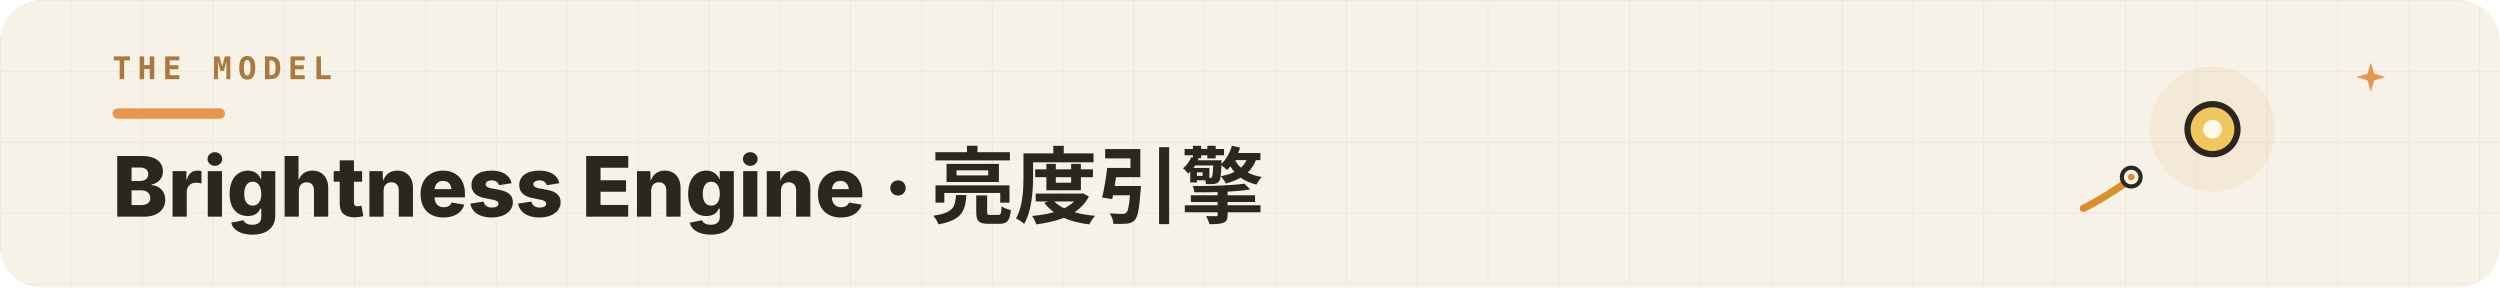
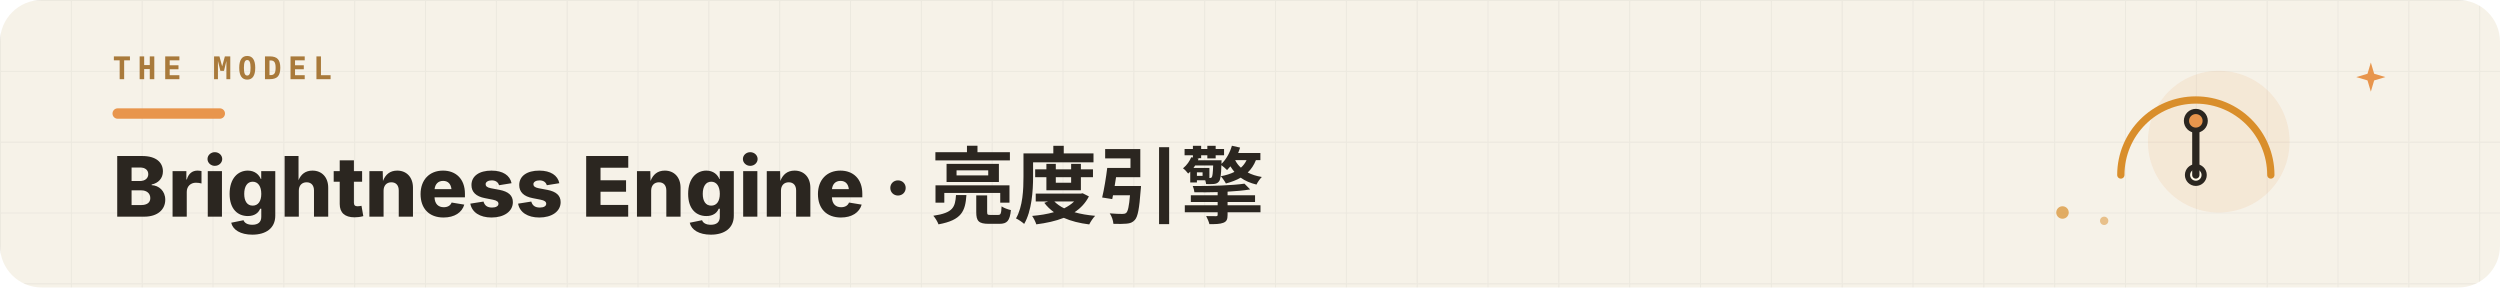
<svg xmlns="http://www.w3.org/2000/svg" width="1200" height="138" viewBox="0 0 1200 138" role="img" aria-label="Brightness Engine · 亮度引擎">
  <defs>
    <pattern id="g" width="34" height="34" patternUnits="userSpaceOnUse">
      <path d="M34 0H0V34" fill="none" stroke="#2B2620" stroke-opacity="0.045" />
    </pattern>
+     <linearGradient id="conn" x1="0" y1="0" x2="1" y2="0">
+       <stop offset="0" stop-color="#D98E2B" stop-opacity="0" />
+       <stop offset="0.18" stop-color="#D98E2B" stop-opacity="0.26" />
+       <stop offset="1" stop-color="#D98E2B" stop-opacity="0.26" />
+     </linearGradient>
  </defs>
  <rect width="1200" height="138" rx="20" fill="#F6F2E8" />
  <rect width="1200" height="138" rx="20" fill="url(#g)" />
  <text x="54" y="38" font-family="ui-monospace, 'SF Mono', Menlo, monospace" font-size="15" font-weight="700" letter-spacing="3" fill="#A97A3B">THE MODEL</text>
  <rect x="54" y="52" width="54" height="5" rx="2.5" fill="#E8954C" />
  <text x="54" y="104" font-family="-apple-system, BlinkMacSystemFont, 'Segoe UI', 'PingFang SC', sans-serif" font-size="40" font-weight="800" fill="#2B2620">Brightness Engine · 亮度引擎</text>
-   <circle cx="1062" cy="62" r="30" fill="#E8954C" opacity="0.12" />
-   <circle cx="1062" cy="62" r="12" fill="#F0C75F" stroke="#2B2620" stroke-width="3" />
-   <circle cx="1062" cy="62" r="4.5" fill="#FFF9E8" />
-   <path d="M1000 100 C 1008 96 1014 92 1020 88" fill="none" stroke="#D98E2B" stroke-width="3.5" stroke-linecap="round" />
-   <circle cx="1023" cy="85" r="4.5" fill="#FFF9E8" stroke="#2B2620" stroke-width="2" />
-   <circle cx="1023" cy="85" r="1.6" fill="#D98E2B" />
+   <line x1="640" y1="66" x2="980" y2="66" stroke="url(#conn)" stroke-width="3" stroke-linecap="round" />
+   <circle cx="1065" cy="68" r="34" fill="#E8954C" opacity="0.12" />
+   <path d="M1018 84 A 36 36 0 0 1 1090 84" fill="none" stroke="#D98E2B" stroke-width="3.5" stroke-linecap="round" />
+   <circle cx="1054" cy="84" r="4" fill="#FFF9E8" stroke="#2B2620" stroke-width="2.5" />
+   <path d="M1054 84 L1054 58" stroke="#2B2620" stroke-width="3.5" stroke-linecap="round" />
+   <circle cx="1054" cy="58" r="4.5" fill="#E8954C" stroke="#2B2620" stroke-width="2.5" />
+   <circle cx="990" cy="102" r="3" fill="#D98E2B" opacity="0.7" />
+   <circle cx="1010" cy="106" r="2" fill="#D98E2B" opacity="0.5" />
  <path d="M1138 30 L1139.6 35.4 L1145 37 L1139.6 38.6 L1138 44 L1136.4 38.6 L1131 37 L1136.4 35.4 Z" fill="#E8954C" />
</svg>
